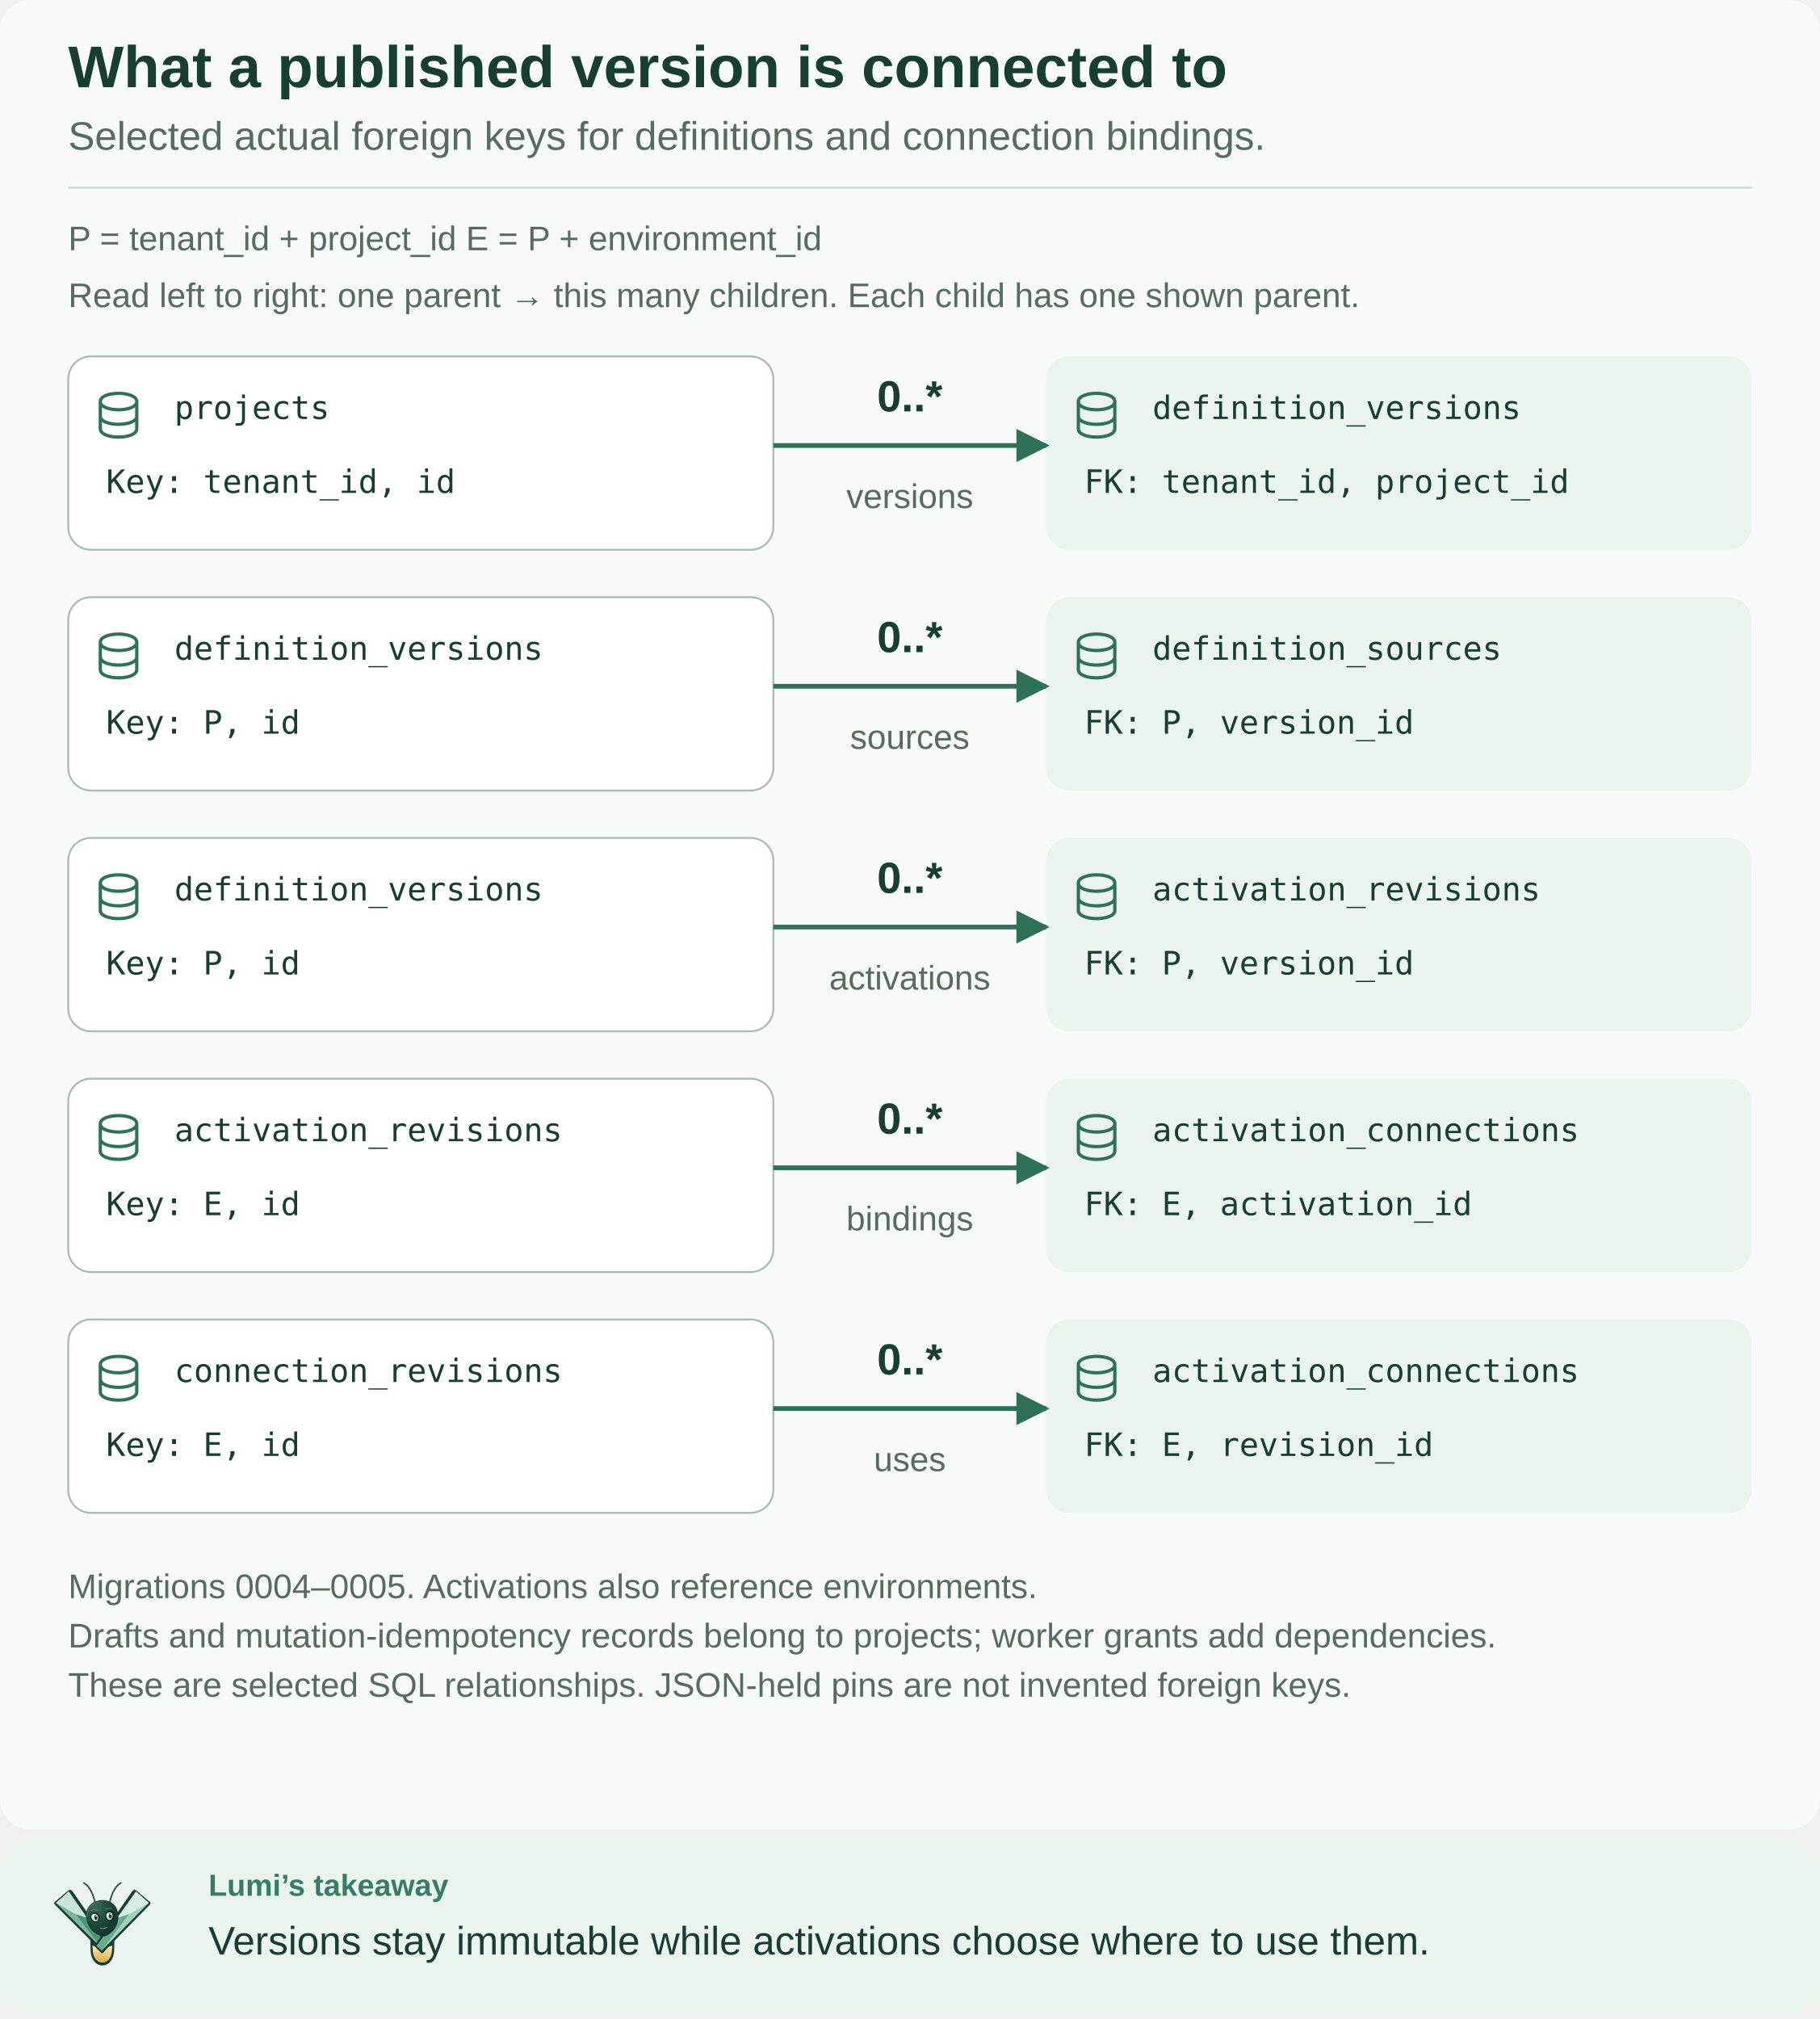
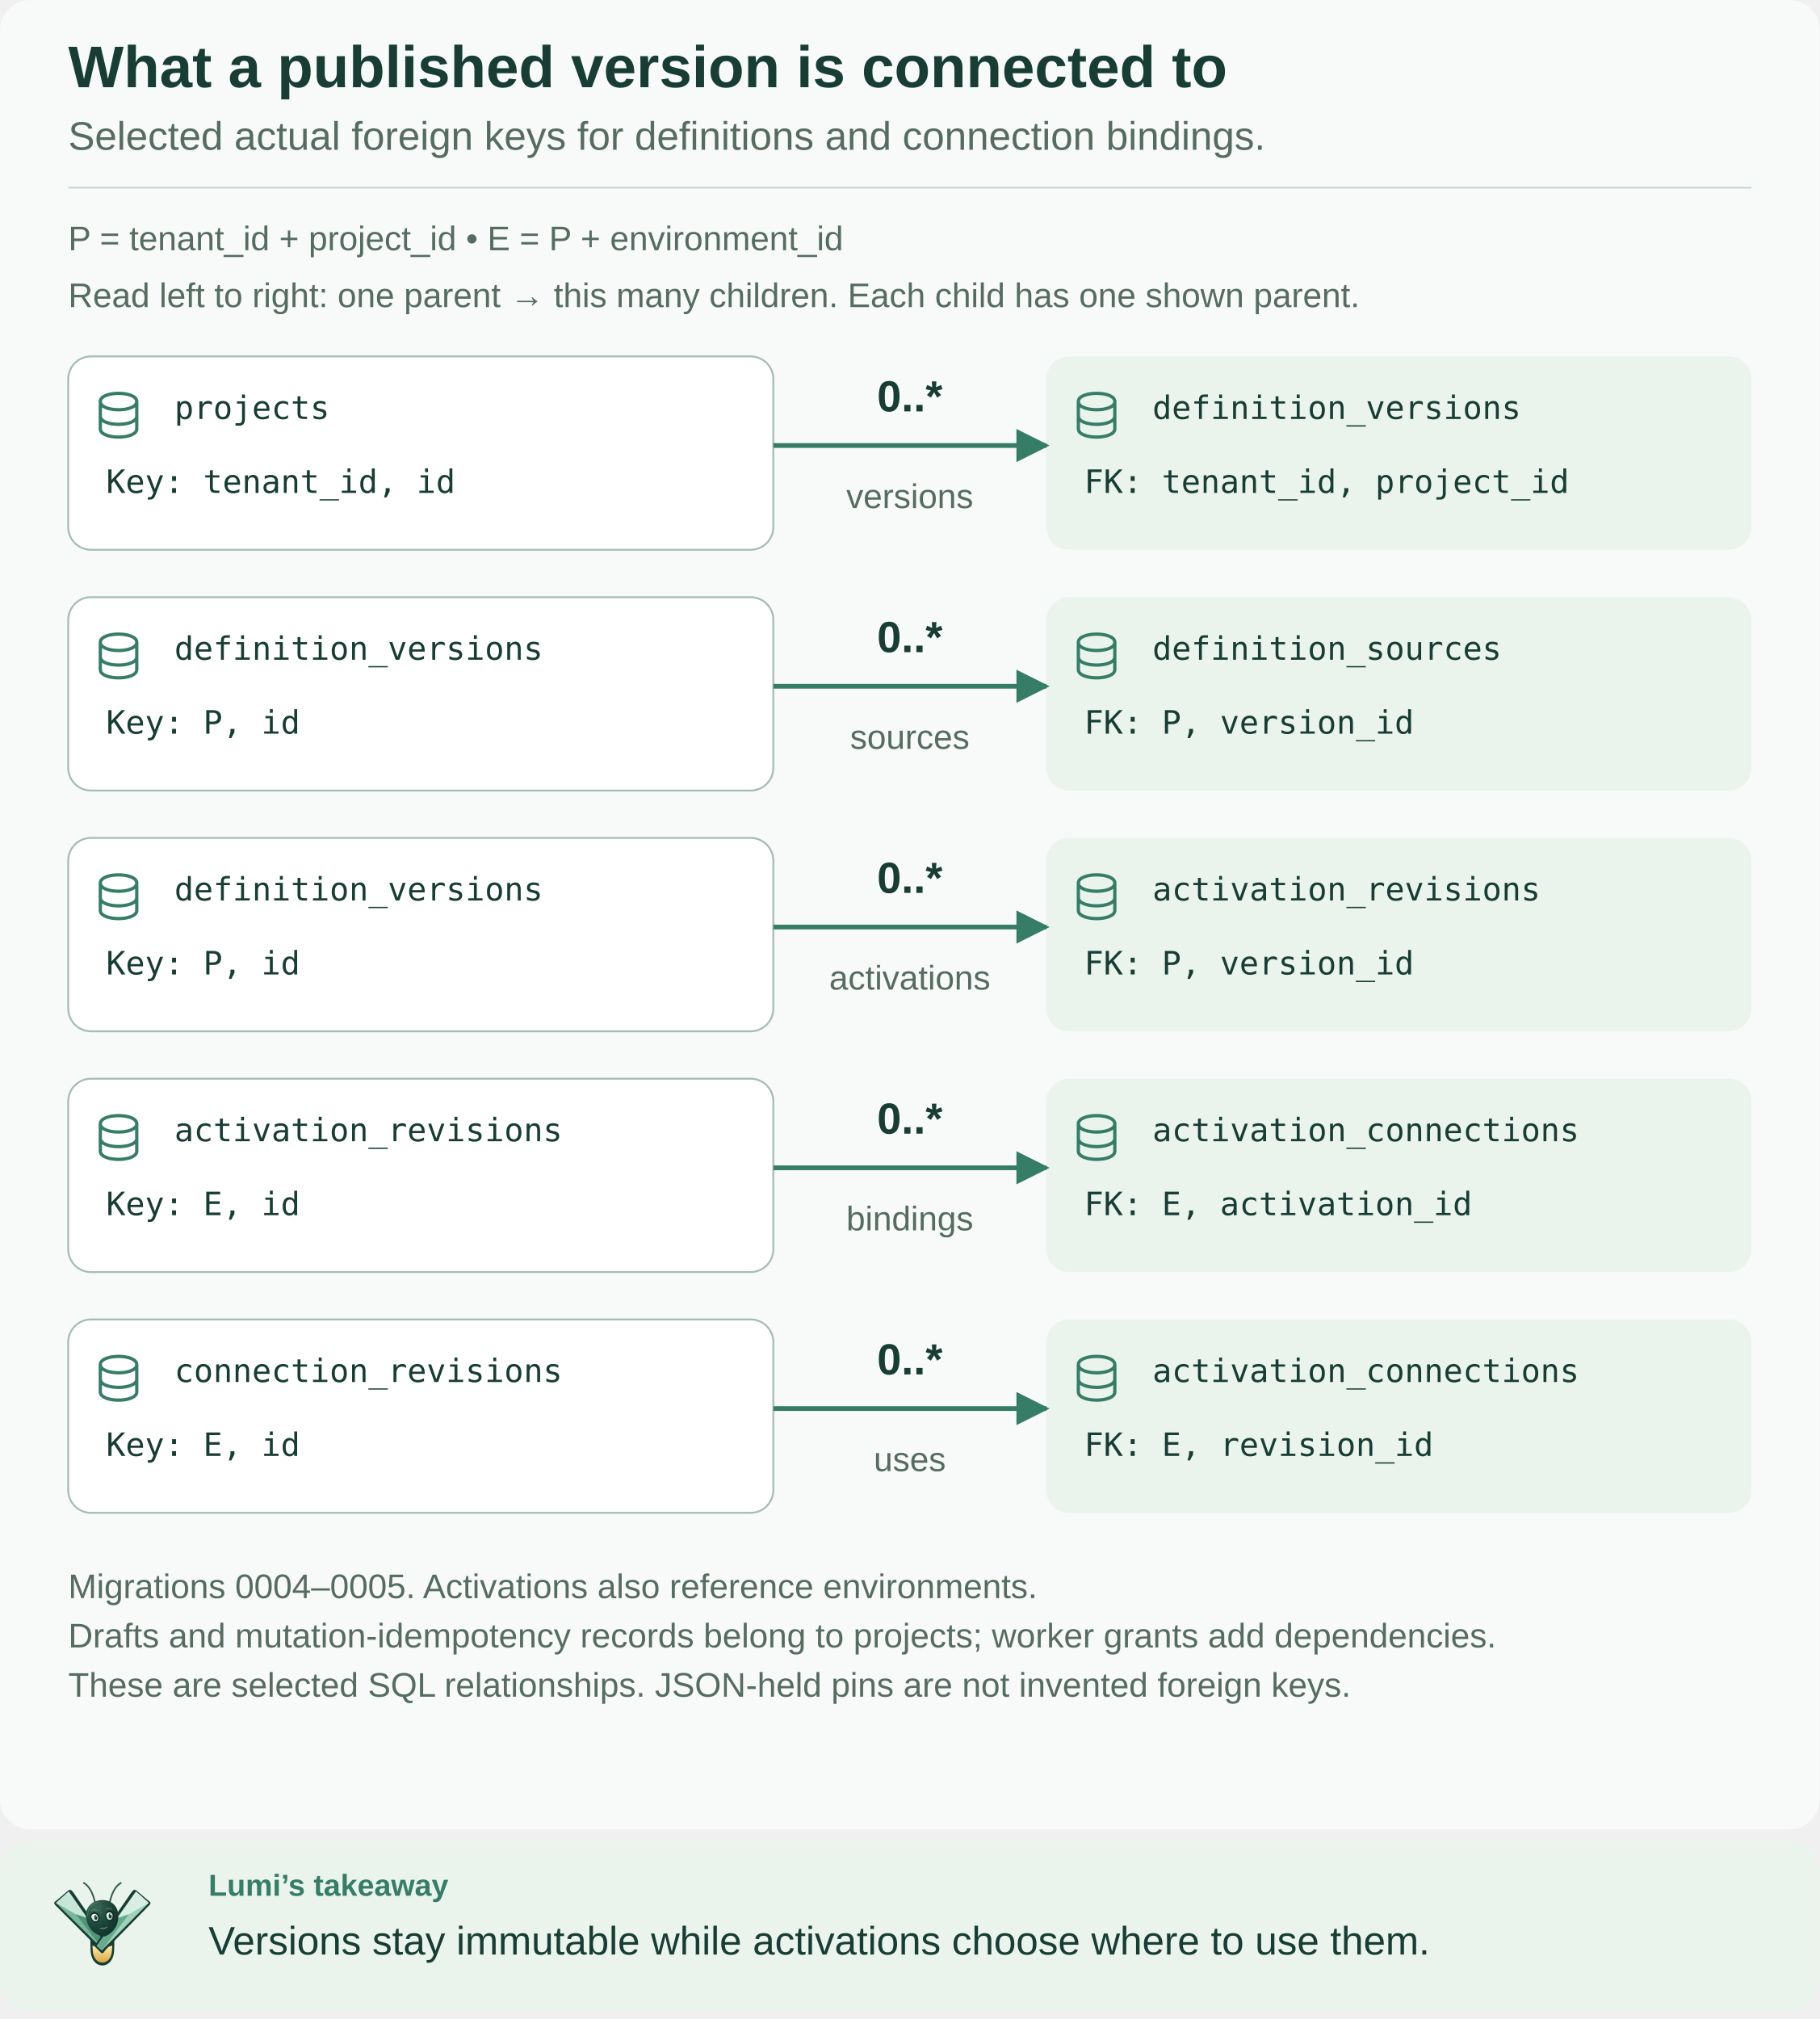
<svg xmlns="http://www.w3.org/2000/svg" width="960" height="1065" viewBox="0 0 960 1065" role="img" aria-labelledby="title desc">
  <defs>
    <marker id="arrow" viewBox="0 0 10 10" refX="9" refY="5" markerWidth="7" markerHeight="7" orient="auto-start-reverse">
-       <path d="M0 0L10 5L0 10Z" fill="#2d7257" />
+       <path d="M0 0L10 5L0 10Z" fill="#367D68" />
    </marker>
  </defs>
-   <style>text{font-family:"Avenir Next",Arial,Helvetica,sans-serif;fill:#163e31}.title{font-size:31px;font-weight:700}.head{font-size:23px;font-weight:700}.body{font-size:21px}.small{font-size:18px}.code{font-family:Menlo,Consolas,monospace;font-size:17px}.muted{fill:#566c61}.edge{fill:none;stroke:#2d7257;stroke-width:2.5;marker-end:url(#arrow)}.white{fill:white}</style>
+   <style>text{font-family:Arial,Helvetica,sans-serif;fill:#173D34}.title{font-size:31px;font-weight:700}.head{font-size:23px;font-weight:700}.body{font-size:21px}.small{font-size:18px}.code{font-family:Menlo,Consolas,monospace;font-size:17px}.muted{fill:#566c61}.edge{fill:none;stroke:#367D68;stroke-width:2.5;marker-end:url(#arrow)}.white{fill:white}</style>
  <rect width="960" height="965" rx="16" fill="#f7faf8" />
  <path d="M36 99H924" stroke="#c9dacf" />
  <text x="36" y="46" class="title">What a published version is connected to</text>
  <text x="36" y="79" class="body muted">Selected actual foreign keys for definitions and connection bindings.</text>
-   <text x="36" y="132" class="small muted">P = tenant_id + project_id     E = P + environment_id</text>
+   <text x="36" y="132" class="small muted">P = tenant_id + project_id  •  E = P + environment_id</text>
  <text x="36" y="162" class="small muted">Read left to right: one parent → this many children. Each child has one shown parent.</text>
  <rect x="36" y="188" width="372" height="102" rx="12" fill="white" stroke="#a8bdb1" />
  <rect x="552" y="188" width="372" height="102" rx="12" fill="#eaf4ed" />
-   <g transform="translate(51,207) scale(0.9615385)" fill="none" stroke="#2d7257" stroke-width="1.8" stroke-linecap="round" stroke-linejoin="round">
+   <g transform="translate(51,207) scale(0.9615385)" fill="none" stroke="#367D68" stroke-width="1.8" stroke-linecap="round" stroke-linejoin="round">
    <path d="M2 5C2 -1 22 -1 22 5C22 11 2 11 2 5 M2 5V20C2 26 22 26 22 20V5 M2 13C2 19 22 19 22 13" />
  </g>
  <text x="92" y="221" class="code">projects</text>
  <text x="56" y="260" class="code">Key: tenant_id, id</text>
-   <g transform="translate(567,207) scale(0.9615385)" fill="none" stroke="#2d7257" stroke-width="1.8" stroke-linecap="round" stroke-linejoin="round">
+   <g transform="translate(567,207) scale(0.9615385)" fill="none" stroke="#367D68" stroke-width="1.8" stroke-linecap="round" stroke-linejoin="round">
    <path d="M2 5C2 -1 22 -1 22 5C22 11 2 11 2 5 M2 5V20C2 26 22 26 22 20V5 M2 13C2 19 22 19 22 13" />
  </g>
  <text x="608" y="221" class="code">definition_versions</text>
  <text x="572" y="260" class="code">FK: tenant_id, project_id</text>
  <path class="edge" d="M408 235H552" />
  <text x="480" y="217" class="head" text-anchor="middle">0..*</text>
  <text x="480" y="268" class="small muted" text-anchor="middle">versions</text>
  <rect x="36" y="315" width="372" height="102" rx="12" fill="white" stroke="#a8bdb1" />
  <rect x="552" y="315" width="372" height="102" rx="12" fill="#eaf4ed" />
-   <g transform="translate(51,334) scale(0.9615385)" fill="none" stroke="#2d7257" stroke-width="1.8" stroke-linecap="round" stroke-linejoin="round">
+   <g transform="translate(51,334) scale(0.9615385)" fill="none" stroke="#367D68" stroke-width="1.8" stroke-linecap="round" stroke-linejoin="round">
    <path d="M2 5C2 -1 22 -1 22 5C22 11 2 11 2 5 M2 5V20C2 26 22 26 22 20V5 M2 13C2 19 22 19 22 13" />
  </g>
  <text x="92" y="348" class="code">definition_versions</text>
  <text x="56" y="387" class="code">Key: P, id</text>
-   <g transform="translate(567,334) scale(0.9615385)" fill="none" stroke="#2d7257" stroke-width="1.8" stroke-linecap="round" stroke-linejoin="round">
+   <g transform="translate(567,334) scale(0.9615385)" fill="none" stroke="#367D68" stroke-width="1.8" stroke-linecap="round" stroke-linejoin="round">
    <path d="M2 5C2 -1 22 -1 22 5C22 11 2 11 2 5 M2 5V20C2 26 22 26 22 20V5 M2 13C2 19 22 19 22 13" />
  </g>
  <text x="608" y="348" class="code">definition_sources</text>
  <text x="572" y="387" class="code">FK: P, version_id</text>
  <path class="edge" d="M408 362H552" />
  <text x="480" y="344" class="head" text-anchor="middle">0..*</text>
  <text x="480" y="395" class="small muted" text-anchor="middle">sources</text>
  <rect x="36" y="442" width="372" height="102" rx="12" fill="white" stroke="#a8bdb1" />
  <rect x="552" y="442" width="372" height="102" rx="12" fill="#eaf4ed" />
-   <g transform="translate(51,461) scale(0.9615385)" fill="none" stroke="#2d7257" stroke-width="1.8" stroke-linecap="round" stroke-linejoin="round">
+   <g transform="translate(51,461) scale(0.9615385)" fill="none" stroke="#367D68" stroke-width="1.8" stroke-linecap="round" stroke-linejoin="round">
    <path d="M2 5C2 -1 22 -1 22 5C22 11 2 11 2 5 M2 5V20C2 26 22 26 22 20V5 M2 13C2 19 22 19 22 13" />
  </g>
  <text x="92" y="475" class="code">definition_versions</text>
  <text x="56" y="514" class="code">Key: P, id</text>
-   <g transform="translate(567,461) scale(0.9615385)" fill="none" stroke="#2d7257" stroke-width="1.8" stroke-linecap="round" stroke-linejoin="round">
+   <g transform="translate(567,461) scale(0.9615385)" fill="none" stroke="#367D68" stroke-width="1.8" stroke-linecap="round" stroke-linejoin="round">
    <path d="M2 5C2 -1 22 -1 22 5C22 11 2 11 2 5 M2 5V20C2 26 22 26 22 20V5 M2 13C2 19 22 19 22 13" />
  </g>
  <text x="608" y="475" class="code">activation_revisions</text>
  <text x="572" y="514" class="code">FK: P, version_id</text>
  <path class="edge" d="M408 489H552" />
  <text x="480" y="471" class="head" text-anchor="middle">0..*</text>
  <text x="480" y="522" class="small muted" text-anchor="middle">activations</text>
  <rect x="36" y="569" width="372" height="102" rx="12" fill="white" stroke="#a8bdb1" />
  <rect x="552" y="569" width="372" height="102" rx="12" fill="#eaf4ed" />
-   <g transform="translate(51,588) scale(0.9615385)" fill="none" stroke="#2d7257" stroke-width="1.8" stroke-linecap="round" stroke-linejoin="round">
+   <g transform="translate(51,588) scale(0.9615385)" fill="none" stroke="#367D68" stroke-width="1.8" stroke-linecap="round" stroke-linejoin="round">
    <path d="M2 5C2 -1 22 -1 22 5C22 11 2 11 2 5 M2 5V20C2 26 22 26 22 20V5 M2 13C2 19 22 19 22 13" />
  </g>
  <text x="92" y="602" class="code">activation_revisions</text>
  <text x="56" y="641" class="code">Key: E, id</text>
-   <g transform="translate(567,588) scale(0.9615385)" fill="none" stroke="#2d7257" stroke-width="1.8" stroke-linecap="round" stroke-linejoin="round">
+   <g transform="translate(567,588) scale(0.9615385)" fill="none" stroke="#367D68" stroke-width="1.8" stroke-linecap="round" stroke-linejoin="round">
    <path d="M2 5C2 -1 22 -1 22 5C22 11 2 11 2 5 M2 5V20C2 26 22 26 22 20V5 M2 13C2 19 22 19 22 13" />
  </g>
  <text x="608" y="602" class="code">activation_connections</text>
  <text x="572" y="641" class="code">FK: E, activation_id</text>
  <path class="edge" d="M408 616H552" />
  <text x="480" y="598" class="head" text-anchor="middle">0..*</text>
  <text x="480" y="649" class="small muted" text-anchor="middle">bindings</text>
  <rect x="36" y="696" width="372" height="102" rx="12" fill="white" stroke="#a8bdb1" />
  <rect x="552" y="696" width="372" height="102" rx="12" fill="#eaf4ed" />
-   <g transform="translate(51,715) scale(0.9615385)" fill="none" stroke="#2d7257" stroke-width="1.8" stroke-linecap="round" stroke-linejoin="round">
+   <g transform="translate(51,715) scale(0.9615385)" fill="none" stroke="#367D68" stroke-width="1.8" stroke-linecap="round" stroke-linejoin="round">
    <path d="M2 5C2 -1 22 -1 22 5C22 11 2 11 2 5 M2 5V20C2 26 22 26 22 20V5 M2 13C2 19 22 19 22 13" />
  </g>
  <text x="92" y="729" class="code">connection_revisions</text>
  <text x="56" y="768" class="code">Key: E, id</text>
-   <g transform="translate(567,715) scale(0.9615385)" fill="none" stroke="#2d7257" stroke-width="1.8" stroke-linecap="round" stroke-linejoin="round">
+   <g transform="translate(567,715) scale(0.9615385)" fill="none" stroke="#367D68" stroke-width="1.8" stroke-linecap="round" stroke-linejoin="round">
    <path d="M2 5C2 -1 22 -1 22 5C22 11 2 11 2 5 M2 5V20C2 26 22 26 22 20V5 M2 13C2 19 22 19 22 13" />
  </g>
  <text x="608" y="729" class="code">activation_connections</text>
  <text x="572" y="768" class="code">FK: E, revision_id</text>
  <path class="edge" d="M408 743H552" />
  <text x="480" y="725" class="head" text-anchor="middle">0..*</text>
  <text x="480" y="776" class="small muted" text-anchor="middle">uses</text>
  <text x="36" y="843" class="small muted">Migrations 0004–0005. Activations also reference environments.</text>
  <text x="36" y="869" class="small muted">Drafts and mutation-idempotency records belong to projects; worker grants add dependencies.</text>
  <text x="36" y="895" class="small muted">These are selected SQL relationships. JSON-held pins are not invented foreign keys.</text>
  <g id="lumi-takeaway">
    <rect x="0" y="971" width="960" height="90" rx="16" fill="#EAF4ED" />
    <g transform="translate(22 982) scale(.25)">
      <defs>
        <radialGradient id="lumi-face" cx=".3" cy=".2" r=".9">
          <stop stop-color="#3C6957" />
          <stop offset=".55" stop-color="#1C463A" />
          <stop offset="1" stop-color="#102E28" />
        </radialGradient>
        <linearGradient id="lumi-eye" x1="0" y1="0" x2="0" y2="1">
          <stop stop-color="#FFFFFF" />
          <stop offset="1" stop-color="#B8DCC8" />
        </linearGradient>
        <linearGradient id="lumi-lantern" x1="0" y1="0" x2="0" y2="1">
          <stop stop-color="#FFEDAD" />
          <stop offset="1" stop-color="#DDA743" />
        </linearGradient>
      </defs>
      <g stroke-linecap="round" stroke-linejoin="round">
        <path d="M113 89C109 67 100 51 89 45M143 89C147 67 156 51 167 45" fill="none" stroke="#315C4E" stroke-width="3.5" />
        <path d="M102 134Q128 122 154 134L153 184C153 206 142 219 128 219C114 219 103 206 103 184Z" fill="#173D34" />
        <path d="M107 177Q128 185 149 177L148 191C146 205 138 213 128 213C118 213 110 205 108 191Z" fill="url(#lumi-lantern)" />
        <path d="M30 83L56 61Q61 57 66 64L142 174L130 193L28 91Q24 86 30 83Z" fill="#173D34" />
        <path d="M57 63L135 175L129 185L30 87Z" fill="#78B89C" />
        <path d="M57 63L96 119L72 111L30 87Z" fill="#C7E6D7" />
        <path d="M72 111L96 119L135 175L129 185Z" fill="#4F9479" />
        <path d="M226 83L200 61Q195 57 190 64L111 178L127 194L228 91Q232 86 226 83Z" fill="#173D34" />
        <path d="M199 63L116 178L127 187L226 87Z" fill="#A1D1B9" />
        <path d="M199 63L160 119L184 111L226 87Z" fill="#D8EEE3" />
        <path d="M184 111L160 119L116 178L127 187Z" fill="#68AA8D" />
        <g transform="rotate(-5 128 120)">
          <path d="M94 115C93 95 108 81 128 81C148 81 163 95 162 115       C162 135 150 152 130 158C109 155 95 138 94 115Z" fill="url(#lumi-face)" />
          <path d="M98 111C98 96 110 86 124 85" fill="none" stroke="#83AF94" stroke-width="1.2" opacity=".5" />
          <path d="M128 87C124 99 124 106 126 112" fill="none" stroke="#58856B" stroke-width="1" opacity=".4" />
          <path d="M103 114C104 106 111 103 117 107C124 111 124 120 119 126       C111 131 104 124 103 114Z" fill="#0C2923" />
          <path d="M105 114C106 109 111 107 116 110C120 113 121 120 117 124       C111 127 106 122 105 114Z" fill="url(#lumi-eye)" />
          <ellipse cx="114.5" cy="116.5" rx="3.3" ry="5.4" fill="#173D34" />
          <circle cx="115.5" cy="113.5" r="1.4" fill="#FFFFFF" />
          <path d="M135 112C138 105 145 103 151 108C156 114 153 124 147 127       C139 129 133 120 135 112Z" fill="#0C2923" />
          <path d="M137 113C139 108 144 107 148 110C152 114 150 121 146 124       C140 126 136 120 137 113Z" fill="url(#lumi-eye)" />
          <ellipse cx="145" cy="116" rx="3.3" ry="5.4" fill="#173D34" />
          <circle cx="146" cy="113" r="1.4" fill="#FFFFFF" />
          <path d="M106 101Q112 98 118 102M137 101Q143 98 149 102" fill="none" stroke="#6C997E" stroke-width="1.8" opacity=".65" />
          <path d="M122 140Q129 143 136 139" fill="none" stroke="#84B295" stroke-width="1.5" />
        </g>
      </g>
    </g>
    <text x="110" y="1000" style="font-family:Arial,Helvetica,sans-serif;font-size:16px;font-weight:700;fill:#367D68">Lumi’s takeaway</text>
    <text x="110" y="1031" style="font-family:Arial,Helvetica,sans-serif;font-size:21px;fill:#173D34">Versions stay immutable while activations choose where to use them.</text>
  </g>
</svg>
